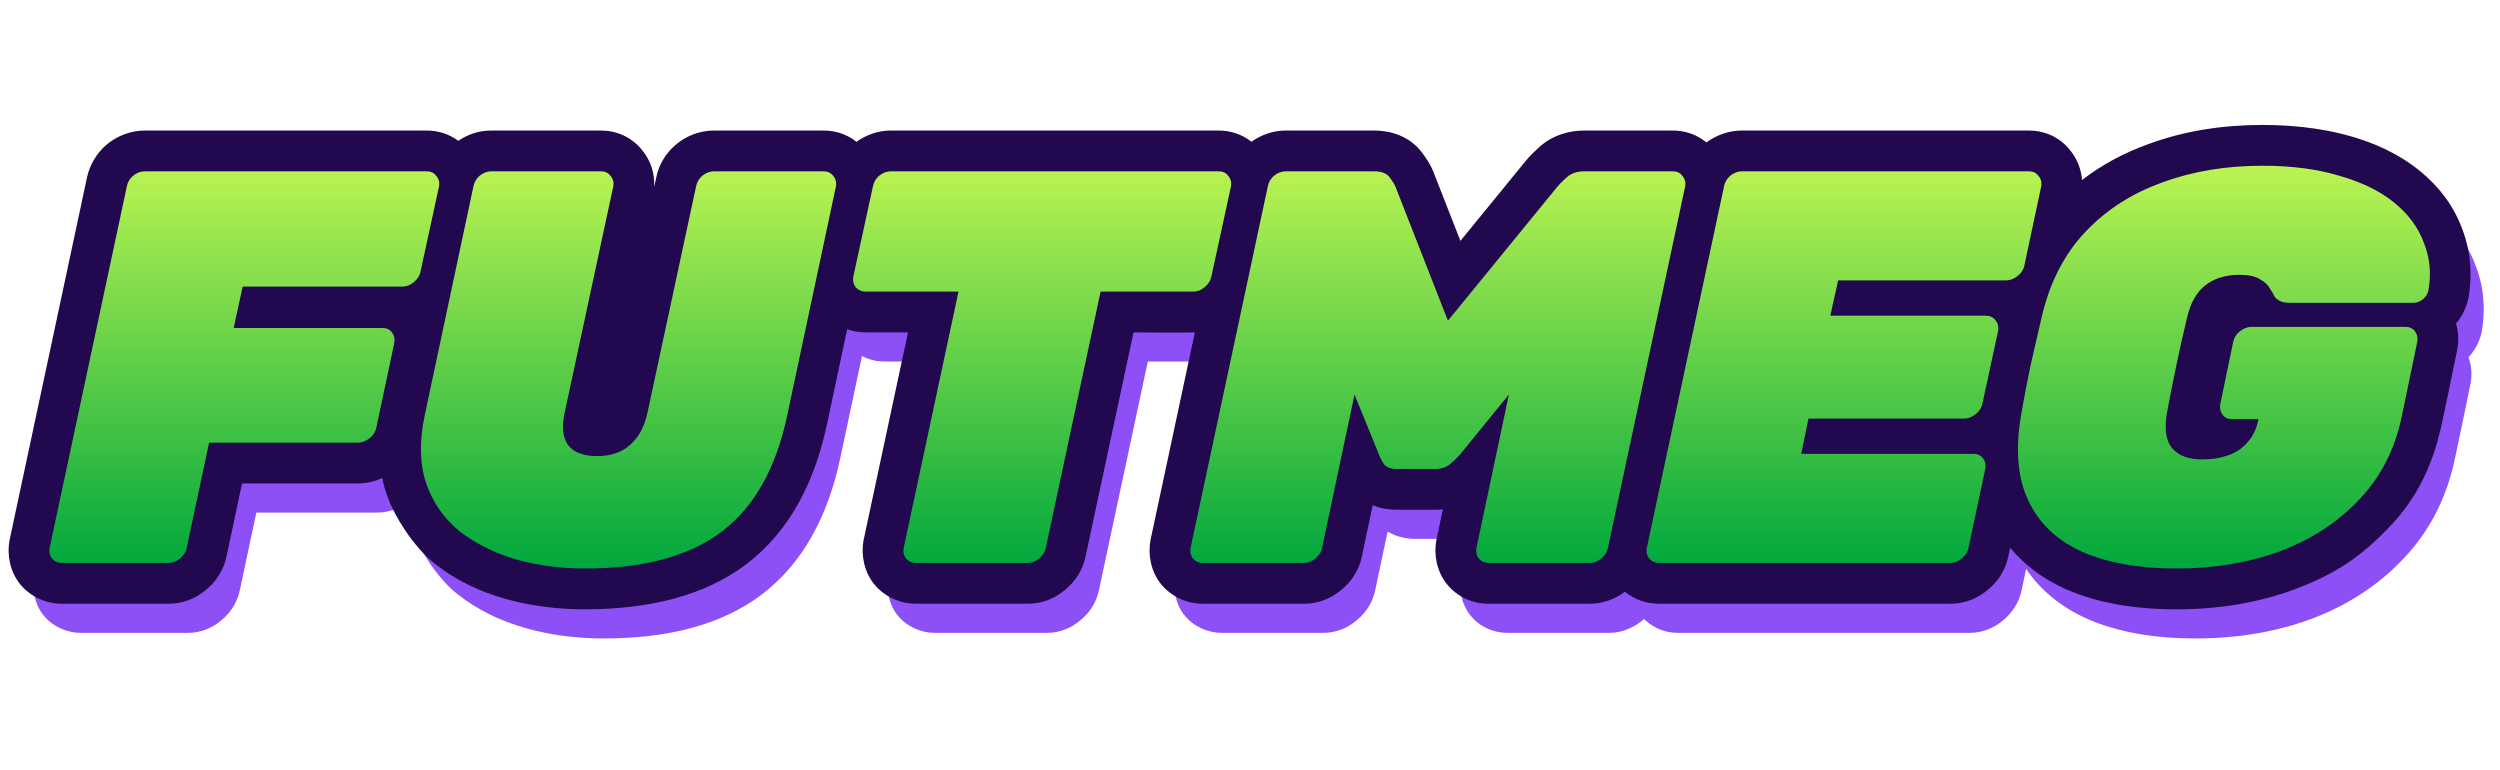
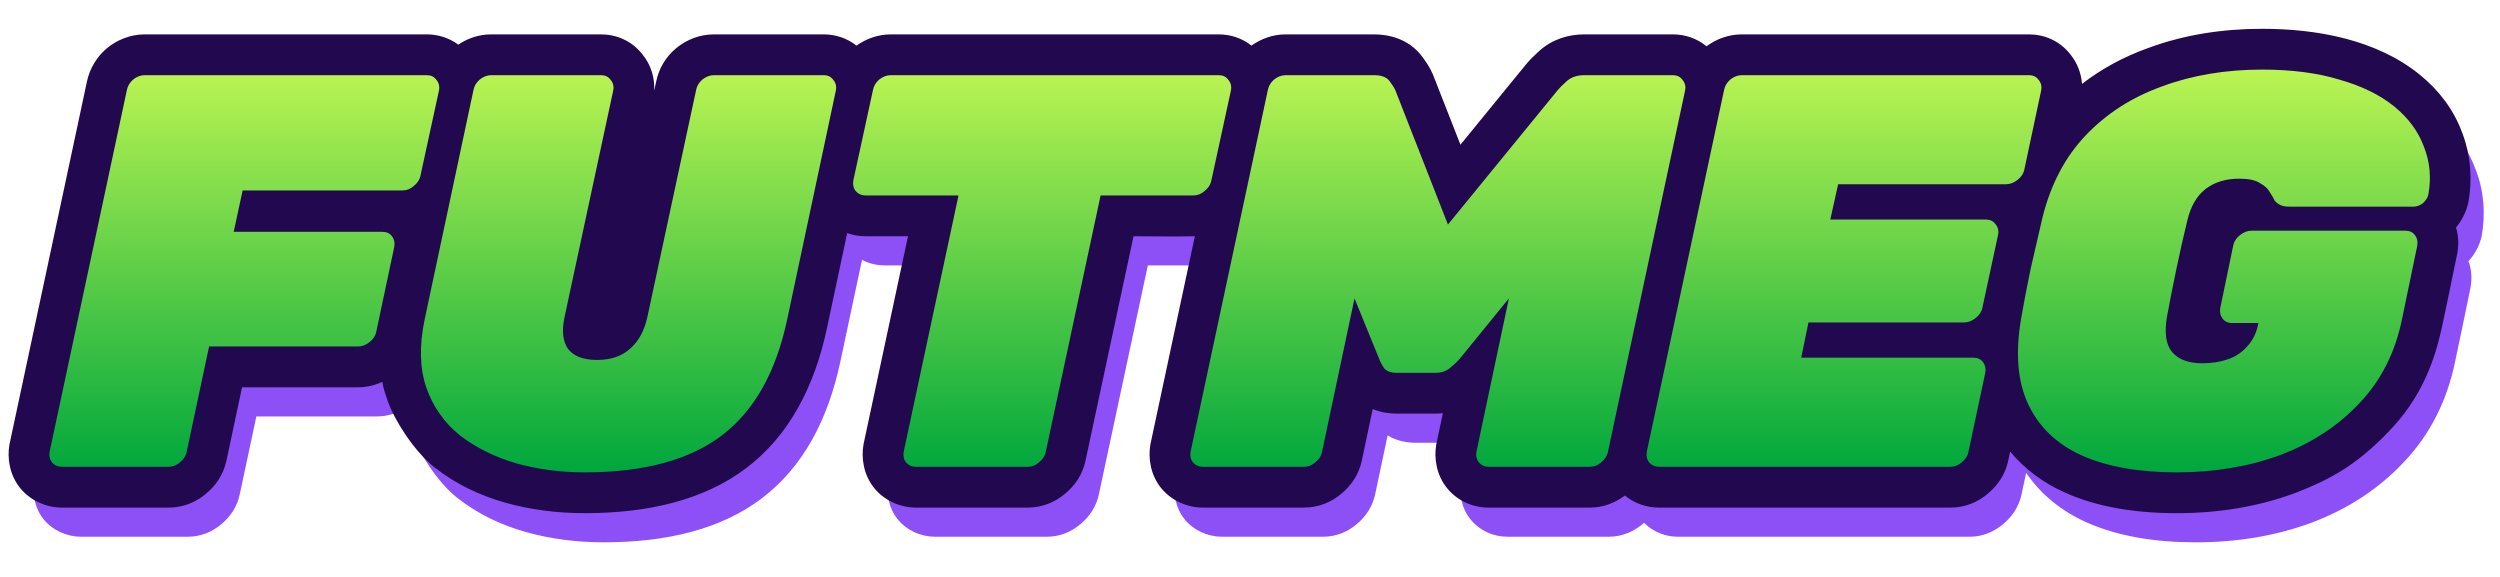
- <svg xmlns="http://www.w3.org/2000/svg" width="104" height="32" viewBox="0 0 104 32" fill="none">
-   <path d="M94.898 6.894C96.223 6.894 97.437 7.044 98.519 7.372C99.586 7.675 100.534 8.125 101.311 8.758C102.072 9.379 102.649 10.139 102.983 11.041C103.332 11.923 103.405 12.883 103.237 13.824C103.147 14.231 102.939 14.598 102.688 14.861C102.82 15.217 102.84 15.591 102.776 15.94C102.713 16.289 102.141 19.002 102.141 19.002C101.812 20.633 101.109 22.053 100.011 23.212C98.961 24.336 97.665 25.177 96.156 25.746L96.147 25.748C94.664 26.296 93.055 26.56 91.338 26.56C89.637 26.56 88.111 26.308 86.817 25.738L86.814 25.737L86.811 25.735C85.759 25.264 84.902 24.575 84.287 23.668L84.102 24.54C83.995 25.074 83.701 25.497 83.336 25.798C82.961 26.121 82.48 26.328 81.933 26.328H69.808C69.281 26.328 68.778 26.133 68.394 25.75C67.986 26.108 67.482 26.328 66.935 26.328H62.722C62.113 26.328 61.554 26.074 61.172 25.603C60.79 25.132 60.684 24.501 60.778 23.984L60.782 23.963L61.125 22.344C60.92 22.395 60.713 22.418 60.511 22.418H58.882C58.544 22.418 58.117 22.351 57.725 22.113L57.211 24.54C57.104 25.075 56.81 25.498 56.444 25.799C56.07 26.121 55.589 26.328 55.042 26.328H50.829C50.256 26.328 49.661 26.073 49.28 25.603C48.899 25.133 48.793 24.501 48.887 23.984L50.803 15.008C50.685 15.029 50.563 15.04 50.438 15.04H47.75L45.718 24.54C45.611 25.074 45.317 25.497 44.952 25.798C44.578 26.121 44.097 26.328 43.549 26.328H38.894C38.32 26.328 37.726 26.073 37.345 25.603C36.964 25.133 36.857 24.501 36.951 23.984L38.864 15.04H36.8C36.469 15.04 36.148 14.963 35.859 14.811L34.961 19.032C34.447 21.462 33.403 23.432 31.694 24.728C30.001 26.013 27.746 26.56 25.114 26.56C24.022 26.56 22.914 26.426 21.877 26.132C20.84 25.839 19.876 25.384 19.023 24.711C18.171 24.039 17.401 22.774 17.154 22.071C16.907 21.368 16.943 21.332 16.895 20.95C16.556 21.174 16.144 21.324 15.677 21.324H10.664L9.979 24.54C9.873 25.074 9.58 25.497 9.215 25.798C8.84 26.121 8.358 26.328 7.811 26.328H3.366C2.793 26.328 2.198 26.073 1.816 25.603C1.435 25.133 1.329 24.501 1.423 23.984L4.642 8.914C4.741 8.414 5.022 7.961 5.384 7.656C5.745 7.351 6.257 7.127 6.811 7.127H18.54C19.004 7.128 19.473 7.281 19.847 7.619C20.213 7.331 20.682 7.127 21.227 7.127H25.789C26.349 7.128 26.918 7.352 27.314 7.852C27.704 8.322 27.834 8.906 27.731 9.47L27.727 9.493C27.049 12.651 26.332 15.805 25.691 18.971C25.94 18.961 26.009 18.897 26.02 18.886C26.183 18.742 26.254 18.537 26.299 18.329L28.321 8.914C28.42 8.418 28.671 7.986 29.062 7.656C29.454 7.326 29.962 7.127 30.49 7.127H35.052C35.536 7.128 36.028 7.296 36.409 7.666C36.816 7.331 37.316 7.127 37.847 7.127H51.484C51.968 7.127 52.458 7.295 52.839 7.663C53.246 7.33 53.744 7.128 54.273 7.127H57.951C58.497 7.127 59.27 7.281 59.779 7.982C59.937 8.198 60.088 8.424 60.188 8.674L61.47 11.949L64.458 8.29C64.598 8.117 64.795 7.929 64.974 7.765C65.486 7.295 66.114 7.128 66.701 7.127H70.379C70.879 7.128 71.388 7.307 71.773 7.703C72.172 7.339 72.712 7.127 73.252 7.127H85.191C85.751 7.128 86.32 7.352 86.717 7.852C87.091 8.303 87.241 8.903 87.133 9.478C88.033 8.696 89.074 8.097 90.242 7.678C91.677 7.149 93.234 6.894 94.898 6.894Z" fill="#8D50F6" style="fill:#8D50F6;fill:color(display-p3 0.553 0.314 0.964);fill-opacity:1;" />
-   <path d="M94.108 5.198C96.374 5.198 98.87 5.645 100.673 7.116C101.462 7.759 102.067 8.553 102.418 9.499L102.451 9.585C102.788 10.489 102.854 11.462 102.686 12.413L102.684 12.422C102.595 12.82 102.406 13.182 102.171 13.463C102.277 13.82 102.287 14.187 102.225 14.529C102.192 14.708 102.032 15.478 101.882 16.197C101.769 16.738 101.66 17.255 101.612 17.48C101.379 18.588 100.929 20.257 99.556 21.752C98.182 23.246 97.025 23.925 95.45 24.518L95.441 24.521L95.44 24.522C93.927 25.081 92.289 25.348 90.547 25.348C88.824 25.348 87.263 25.093 85.93 24.505H85.928V24.504L85.925 24.503L85.923 24.502H85.922L85.921 24.502C85.006 24.092 84.229 23.52 83.623 22.786L83.548 23.136C83.429 23.73 83.102 24.197 82.703 24.528C82.289 24.884 81.753 25.116 81.142 25.116H69.017C68.5 25.116 68.001 24.947 67.595 24.615C67.18 24.926 66.683 25.116 66.144 25.116H61.931C61.253 25.116 60.624 24.832 60.193 24.301C59.76 23.767 59.645 23.061 59.749 22.487L60.023 21.19C59.922 21.201 59.82 21.206 59.72 21.206H58.091C57.806 21.206 57.455 21.163 57.105 21.017L56.657 23.136C56.538 23.732 56.209 24.201 55.808 24.532C55.394 24.886 54.86 25.116 54.251 25.116H50.039C49.399 25.116 48.732 24.833 48.301 24.301C47.868 23.767 47.753 23.062 47.857 22.487V22.483L49.706 13.828C48.857 13.849 48.005 13.828 47.155 13.828L45.164 23.135C45.045 23.731 44.717 24.2 44.315 24.531C43.902 24.885 43.367 25.116 42.758 25.116H38.103C37.463 25.116 36.796 24.833 36.365 24.301C35.933 23.767 35.818 23.062 35.922 22.487V22.483L35.923 22.479L37.773 13.828H36.009C35.746 13.828 35.487 13.785 35.243 13.698L34.407 17.627C33.885 20.096 32.819 22.126 31.051 23.467C29.3 24.796 26.985 25.348 24.323 25.348C23.211 25.348 22.081 25.211 21.02 24.911C19.957 24.61 18.964 24.143 18.083 23.448C17.63 23.09 17.208 22.584 16.87 22.084C16.532 21.585 16.267 21.073 16.135 20.697C16.042 20.432 15.946 20.163 15.905 19.884C15.604 20.025 15.262 20.112 14.887 20.112H10.069L9.426 23.135C9.306 23.731 8.979 24.2 8.578 24.531C8.165 24.885 7.63 25.116 7.021 25.116H2.575C1.935 25.116 1.268 24.833 0.837 24.301C0.405 23.767 0.289 23.062 0.394 22.487L0.395 22.483L3.613 7.41C3.724 6.855 4.035 6.355 4.437 6.016C4.836 5.679 5.402 5.43 6.02 5.43H17.749C18.205 5.43 18.671 5.564 19.064 5.858C19.441 5.604 19.905 5.43 20.436 5.43H24.998C25.622 5.43 26.264 5.681 26.712 6.245C27.085 6.696 27.245 7.241 27.213 7.783L27.293 7.409C27.403 6.862 27.683 6.381 28.116 6.016C28.549 5.651 29.11 5.43 29.699 5.43H34.261C34.737 5.43 35.225 5.576 35.629 5.898C36.042 5.607 36.533 5.43 37.056 5.43H50.693C51.169 5.43 51.656 5.576 52.06 5.896C52.472 5.606 52.962 5.43 53.483 5.43H57.16C57.743 5.43 58.61 5.595 59.185 6.385C59.334 6.591 59.49 6.82 59.601 7.079L59.623 7.132L60.754 10.02L63.48 6.682C63.632 6.494 63.841 6.296 64.019 6.132C64.587 5.613 65.278 5.43 65.911 5.43H69.588C70.078 5.43 70.58 5.585 70.99 5.926C71.41 5.61 71.935 5.43 72.461 5.43H84.4C85.025 5.43 85.668 5.682 86.116 6.248C86.409 6.603 86.579 7.039 86.612 7.489C87.433 6.856 88.355 6.359 89.368 5.996C90.833 5.455 92.419 5.198 94.108 5.198Z" fill="#21084F" style="fill:#21084F;fill:color(display-p3 0.129 0.031 0.31);fill-opacity:1;" />
-   <path d="M25 7.127C25.171 7.127 25.302 7.189 25.395 7.313C25.504 7.438 25.543 7.585 25.512 7.756L23.487 17.181C23.363 17.755 23.41 18.198 23.627 18.508C23.86 18.818 24.263 18.973 24.837 18.973C25.411 18.973 25.869 18.818 26.21 18.508C26.567 18.198 26.808 17.755 26.932 17.181L28.956 7.756C28.987 7.585 29.073 7.438 29.213 7.313C29.368 7.189 29.531 7.127 29.701 7.127H34.263C34.433 7.127 34.565 7.189 34.658 7.313C34.767 7.438 34.805 7.585 34.774 7.756L32.75 17.274C32.285 19.477 31.377 21.091 30.027 22.115C28.677 23.139 26.777 23.65 24.325 23.65C23.332 23.65 22.386 23.526 21.486 23.278C20.587 23.015 19.803 22.627 19.136 22.115C18.484 21.588 18.018 20.928 17.739 20.137C17.46 19.33 17.436 18.376 17.669 17.274L19.694 7.756C19.725 7.585 19.811 7.438 19.95 7.313C20.105 7.189 20.268 7.127 20.439 7.127H25ZM94.11 6.895C95.336 6.895 96.406 7.034 97.321 7.313C98.252 7.577 99.013 7.95 99.603 8.431C100.192 8.912 100.603 9.47 100.836 10.106C101.084 10.727 101.146 11.386 101.022 12.084C100.991 12.224 100.913 12.348 100.789 12.457C100.665 12.55 100.533 12.597 100.394 12.597H95.25C95.08 12.597 94.948 12.573 94.855 12.526C94.762 12.48 94.684 12.417 94.622 12.34C94.591 12.262 94.528 12.154 94.436 12.015C94.358 11.86 94.218 11.728 94.017 11.619C93.831 11.495 93.544 11.433 93.156 11.433C92.582 11.433 92.109 11.58 91.736 11.875C91.38 12.154 91.131 12.588 90.991 13.178C90.836 13.814 90.689 14.466 90.55 15.133C90.41 15.8 90.277 16.468 90.153 17.135C90.029 17.833 90.1 18.337 90.363 18.648C90.627 18.958 91.046 19.112 91.62 19.112C92.008 19.112 92.357 19.059 92.667 18.95C92.993 18.842 93.264 18.662 93.481 18.414C93.714 18.166 93.87 17.848 93.947 17.46V17.438H92.853C92.683 17.438 92.551 17.375 92.458 17.251C92.365 17.127 92.333 16.979 92.364 16.809L92.9 14.226C92.931 14.055 93.024 13.907 93.179 13.783C93.334 13.659 93.497 13.597 93.668 13.597H100.068C100.239 13.597 100.371 13.659 100.464 13.783C100.557 13.907 100.588 14.055 100.557 14.226L99.929 17.251C99.649 18.647 99.059 19.818 98.159 20.765C97.275 21.711 96.173 22.433 94.855 22.93C93.552 23.41 92.117 23.65 90.55 23.65C88.983 23.65 87.671 23.419 86.616 22.953C85.577 22.488 84.832 21.781 84.382 20.835C83.932 19.889 83.831 18.694 84.079 17.251C84.188 16.615 84.32 15.924 84.476 15.18C84.646 14.435 84.809 13.729 84.964 13.062C85.305 11.681 85.903 10.54 86.756 9.641C87.625 8.725 88.688 8.043 89.944 7.593C91.201 7.127 92.59 6.895 94.11 6.895ZM17.751 7.127C17.922 7.127 18.053 7.189 18.146 7.313C18.255 7.438 18.294 7.585 18.263 7.756L17.495 11.293C17.464 11.464 17.371 11.611 17.216 11.735C17.076 11.86 16.921 11.922 16.75 11.922H10.094L9.722 13.644H15.912C16.083 13.644 16.215 13.706 16.308 13.83C16.401 13.954 16.432 14.101 16.401 14.271L15.656 17.786C15.625 17.957 15.532 18.104 15.377 18.229C15.222 18.352 15.059 18.414 14.889 18.414H8.698L7.767 22.79C7.736 22.961 7.642 23.108 7.487 23.232C7.348 23.356 7.193 23.418 7.022 23.418H2.577C2.407 23.418 2.267 23.356 2.158 23.232C2.065 23.108 2.034 22.961 2.065 22.79L5.276 7.756C5.307 7.585 5.394 7.438 5.533 7.313C5.688 7.189 5.851 7.127 6.021 7.127H17.751ZM50.696 7.127C50.867 7.127 50.999 7.189 51.092 7.313C51.2 7.438 51.239 7.585 51.208 7.756L50.394 11.503C50.362 11.673 50.269 11.82 50.114 11.944C49.975 12.068 49.819 12.131 49.648 12.131H45.785L43.505 22.79C43.474 22.961 43.381 23.108 43.226 23.232C43.086 23.357 42.93 23.418 42.76 23.418H38.105C37.935 23.418 37.795 23.356 37.687 23.232C37.593 23.108 37.563 22.961 37.594 22.79L39.874 12.131H36.011C35.84 12.131 35.7 12.068 35.592 11.944C35.499 11.82 35.468 11.673 35.499 11.503L36.313 7.756C36.344 7.585 36.43 7.438 36.569 7.313C36.724 7.189 36.887 7.127 37.058 7.127H50.696ZM57.162 7.127C57.472 7.127 57.689 7.212 57.813 7.383C57.938 7.553 58.016 7.678 58.047 7.756L60.234 13.341L64.796 7.756C64.858 7.678 64.982 7.553 65.168 7.383C65.354 7.212 65.603 7.127 65.913 7.127H69.59C69.76 7.127 69.892 7.189 69.985 7.313C70.094 7.438 70.133 7.585 70.102 7.756L66.891 22.79C66.86 22.961 66.766 23.108 66.611 23.232C66.472 23.357 66.316 23.418 66.145 23.418H61.934C61.763 23.418 61.623 23.356 61.515 23.232C61.422 23.108 61.39 22.961 61.421 22.79L62.77 16.413L60.723 18.927C60.614 19.051 60.474 19.183 60.304 19.322C60.149 19.446 59.955 19.509 59.723 19.509H58.093C57.86 19.509 57.69 19.446 57.581 19.322C57.488 19.183 57.419 19.051 57.372 18.927L56.348 16.413L54.998 22.79C54.967 22.961 54.874 23.108 54.719 23.232C54.579 23.356 54.423 23.418 54.253 23.418H50.041C49.87 23.418 49.731 23.356 49.622 23.232C49.529 23.108 49.498 22.961 49.529 22.79L52.74 7.756C52.771 7.585 52.857 7.438 52.996 7.313C53.151 7.189 53.315 7.127 53.485 7.127H57.162ZM84.402 7.127C84.573 7.127 84.705 7.189 84.798 7.313C84.906 7.438 84.945 7.585 84.914 7.756L84.216 11.037C84.185 11.208 84.092 11.355 83.936 11.479C83.781 11.603 83.619 11.665 83.448 11.665H76.466L76.141 13.132H82.61C82.781 13.132 82.913 13.194 83.006 13.317C83.114 13.441 83.153 13.589 83.122 13.76L82.471 16.785C82.44 16.956 82.347 17.103 82.191 17.227C82.036 17.352 81.873 17.414 81.702 17.414H75.232L74.931 18.88H82.099C82.269 18.88 82.401 18.942 82.494 19.066C82.587 19.191 82.618 19.338 82.587 19.509L81.889 22.79C81.858 22.961 81.764 23.108 81.609 23.232C81.47 23.356 81.315 23.418 81.144 23.418H69.019C68.848 23.418 68.709 23.356 68.601 23.232C68.508 23.108 68.476 22.961 68.507 22.79L71.719 7.756C71.75 7.585 71.835 7.438 71.975 7.313C72.13 7.189 72.293 7.127 72.464 7.127H84.402Z" fill="url(#paint0_linear_156_8741)" />
+ <svg xmlns="http://www.w3.org/2000/svg" width="104" height="24" viewBox="0 0 104 24" fill="none">
+   <path d="M94.898 2.894C96.223 2.894 97.437 3.044 98.519 3.372C99.586 3.675 100.534 4.125 101.311 4.758C102.072 5.379 102.649 6.139 102.983 7.042C103.332 7.923 103.405 8.883 103.237 9.824C103.147 10.231 102.939 10.598 102.688 10.861C102.82 11.217 102.84 11.591 102.776 11.94C102.713 12.289 102.141 15.002 102.141 15.002C101.812 16.633 101.109 18.053 100.011 19.212C98.961 20.336 97.665 21.177 96.156 21.746L96.147 21.748C94.664 22.296 93.055 22.56 91.338 22.56C89.637 22.56 88.111 22.308 86.817 21.738L86.814 21.737L86.811 21.735C85.759 21.264 84.902 20.575 84.287 19.668L84.102 20.54C83.995 21.074 83.701 21.497 83.336 21.798C82.961 22.121 82.48 22.328 81.933 22.328H69.808C69.281 22.328 68.778 22.133 68.394 21.75C67.986 22.108 67.482 22.328 66.935 22.328H62.722C62.113 22.328 61.554 22.074 61.172 21.603C60.79 21.132 60.684 20.501 60.778 19.984L60.782 19.963L61.125 18.344C60.92 18.395 60.713 18.418 60.511 18.418H58.882C58.544 18.418 58.117 18.351 57.725 18.113L57.211 20.54C57.104 21.075 56.81 21.498 56.444 21.799C56.07 22.121 55.589 22.328 55.042 22.328H50.829C50.256 22.328 49.661 22.073 49.28 21.603C48.899 21.133 48.793 20.501 48.887 19.984L50.803 11.008C50.685 11.029 50.563 11.04 50.438 11.04H47.75L45.718 20.54C45.611 21.074 45.317 21.497 44.952 21.798C44.578 22.121 44.097 22.328 43.549 22.328H38.894C38.32 22.328 37.726 22.073 37.345 21.603C36.964 21.133 36.857 20.501 36.951 19.984L38.864 11.04H36.8C36.469 11.04 36.148 10.963 35.859 10.811L34.961 15.032C34.447 17.462 33.403 19.432 31.694 20.728C30.001 22.013 27.746 22.56 25.114 22.56C24.022 22.56 22.914 22.426 21.877 22.132C20.84 21.839 19.876 21.384 19.023 20.711C18.171 20.039 17.401 18.774 17.154 18.071C16.907 17.368 16.943 17.332 16.895 16.95C16.556 17.174 16.144 17.324 15.677 17.324H10.664L9.979 20.54C9.873 21.074 9.58 21.497 9.215 21.798C8.84 22.121 8.358 22.328 7.811 22.328H3.366C2.793 22.328 2.198 22.073 1.816 21.603C1.435 21.133 1.329 20.501 1.423 19.984L4.642 4.914C4.741 4.414 5.022 3.961 5.384 3.656C5.745 3.351 6.257 3.127 6.811 3.127H18.54C19.004 3.128 19.473 3.281 19.847 3.619C20.213 3.331 20.682 3.127 21.227 3.127H25.789C26.349 3.128 26.918 3.352 27.314 3.852C27.704 4.322 27.834 4.906 27.731 5.47L27.727 5.493C27.049 8.651 26.332 11.805 25.691 14.971C25.94 14.961 26.009 14.897 26.02 14.886C26.183 14.742 26.254 14.537 26.299 14.329L28.321 4.914C28.42 4.418 28.671 3.986 29.062 3.656C29.454 3.326 29.962 3.127 30.49 3.127H35.052C35.536 3.128 36.028 3.296 36.409 3.666C36.816 3.331 37.316 3.127 37.847 3.127H51.484C51.968 3.127 52.458 3.295 52.839 3.663C53.246 3.33 53.744 3.128 54.273 3.127H57.951C58.497 3.127 59.27 3.281 59.779 3.982C59.937 4.198 60.088 4.424 60.188 4.674L61.47 7.949L64.458 4.29C64.598 4.117 64.795 3.929 64.974 3.765C65.486 3.296 66.114 3.127 66.701 3.127H70.379C70.879 3.128 71.388 3.307 71.773 3.703C72.172 3.339 72.712 3.127 73.252 3.127H85.191C85.751 3.128 86.32 3.352 86.717 3.852C87.091 4.303 87.241 4.903 87.133 5.478C88.033 4.696 89.074 4.097 90.242 3.678C91.677 3.149 93.234 2.894 94.898 2.894Z" fill="#8D50F6" style="fill:#8D50F6;fill:color(display-p3 0.553 0.314 0.964);fill-opacity:1;" />
+   <path d="M94.108 1.198C96.374 1.198 98.87 1.645 100.673 3.116C101.462 3.759 102.067 4.553 102.418 5.499L102.451 5.585C102.788 6.489 102.854 7.462 102.686 8.413L102.684 8.422C102.595 8.82 102.406 9.182 102.171 9.463C102.277 9.82 102.287 10.187 102.225 10.529C102.192 10.708 102.032 11.478 101.882 12.197C101.769 12.738 101.66 13.255 101.612 13.48C101.379 14.588 100.929 16.257 99.556 17.752C98.182 19.246 97.025 19.925 95.45 20.518L95.441 20.521L95.44 20.522C93.927 21.081 92.289 21.348 90.547 21.348C88.824 21.348 87.263 21.093 85.93 20.505H85.928V20.504L85.925 20.503L85.923 20.502H85.922L85.921 20.502C85.006 20.092 84.229 19.52 83.623 18.786L83.548 19.136C83.429 19.73 83.102 20.197 82.703 20.528C82.289 20.884 81.753 21.116 81.142 21.116H69.017C68.5 21.116 68.001 20.947 67.595 20.615C67.18 20.926 66.683 21.116 66.144 21.116H61.931C61.253 21.116 60.624 20.832 60.193 20.301C59.76 19.767 59.645 19.061 59.749 18.487L60.023 17.19C59.922 17.201 59.82 17.206 59.72 17.206H58.091C57.806 17.206 57.455 17.163 57.105 17.017L56.657 19.136C56.538 19.732 56.209 20.201 55.808 20.532C55.394 20.886 54.86 21.116 54.251 21.116H50.039C49.399 21.116 48.732 20.833 48.301 20.301C47.868 19.767 47.753 19.062 47.857 18.487V18.483L49.706 9.828C48.857 9.849 48.005 9.828 47.155 9.828L45.164 19.135C45.045 19.731 44.717 20.2 44.315 20.531C43.902 20.885 43.367 21.116 42.758 21.116H38.103C37.463 21.116 36.796 20.833 36.365 20.301C35.933 19.767 35.818 19.062 35.922 18.487V18.483L35.923 18.479L37.773 9.828H36.009C35.746 9.828 35.487 9.785 35.243 9.698L34.407 13.627C33.885 16.096 32.819 18.126 31.051 19.467C29.3 20.796 26.985 21.348 24.323 21.348C23.211 21.348 22.081 21.211 21.02 20.911C19.957 20.61 18.964 20.143 18.083 19.448C17.63 19.09 17.208 18.584 16.87 18.084C16.532 17.585 16.267 17.073 16.135 16.697C16.042 16.432 15.946 16.163 15.905 15.884C15.604 16.025 15.262 16.112 14.887 16.112H10.069L9.426 19.135C9.306 19.731 8.979 20.2 8.578 20.531C8.165 20.885 7.63 21.116 7.021 21.116H2.575C1.935 21.116 1.268 20.833 0.837 20.301C0.405 19.767 0.289 19.062 0.394 18.487L0.395 18.483L3.613 3.41C3.724 2.855 4.035 2.355 4.437 2.016C4.836 1.679 5.402 1.43 6.02 1.43H17.749C18.205 1.43 18.671 1.564 19.064 1.858C19.441 1.604 19.905 1.43 20.436 1.43H24.998C25.622 1.43 26.264 1.681 26.712 2.245C27.085 2.696 27.245 3.241 27.213 3.783L27.293 3.409C27.403 2.862 27.683 2.381 28.116 2.016C28.549 1.651 29.11 1.43 29.699 1.43H34.261C34.737 1.43 35.225 1.576 35.629 1.898C36.042 1.607 36.533 1.43 37.056 1.43H50.693C51.169 1.43 51.656 1.576 52.06 1.896C52.472 1.606 52.962 1.43 53.483 1.43H57.16C57.743 1.43 58.61 1.595 59.185 2.385C59.334 2.591 59.49 2.82 59.601 3.079L59.623 3.132L60.754 6.02L63.48 2.682C63.632 2.494 63.841 2.296 64.019 2.132C64.587 1.613 65.278 1.43 65.911 1.43H69.588C70.078 1.43 70.58 1.585 70.99 1.926C71.41 1.61 71.935 1.43 72.461 1.43H84.4C85.025 1.43 85.668 1.682 86.116 2.248C86.409 2.603 86.579 3.039 86.612 3.489C87.433 2.856 88.355 2.359 89.368 1.996C90.833 1.455 92.419 1.198 94.108 1.198Z" fill="#21084F" style="fill:#21084F;fill:color(display-p3 0.129 0.031 0.31);fill-opacity:1;" />
+   <path d="M25 3.127C25.171 3.127 25.302 3.189 25.395 3.313C25.504 3.438 25.543 3.585 25.512 3.756L23.487 13.181C23.363 13.755 23.41 14.197 23.627 14.508C23.86 14.818 24.263 14.973 24.837 14.973C25.411 14.973 25.869 14.818 26.21 14.508C26.567 14.197 26.808 13.755 26.932 13.181L28.956 3.756C28.987 3.585 29.073 3.438 29.213 3.313C29.368 3.189 29.531 3.127 29.701 3.127H34.263C34.433 3.127 34.565 3.189 34.658 3.313C34.767 3.438 34.805 3.585 34.774 3.756L32.75 13.274C32.285 15.477 31.377 17.091 30.027 18.115C28.677 19.139 26.777 19.65 24.325 19.65C23.332 19.65 22.386 19.526 21.486 19.278C20.587 19.015 19.803 18.627 19.136 18.115C18.484 17.588 18.018 16.928 17.739 16.137C17.46 15.33 17.436 14.376 17.669 13.274L19.694 3.756C19.725 3.585 19.811 3.438 19.95 3.313C20.105 3.189 20.268 3.127 20.439 3.127H25ZM94.11 2.895C95.336 2.895 96.406 3.034 97.321 3.313C98.252 3.577 99.013 3.95 99.603 4.431C100.192 4.912 100.603 5.47 100.836 6.106C101.084 6.727 101.146 7.386 101.022 8.084C100.991 8.224 100.913 8.348 100.789 8.457C100.665 8.55 100.533 8.597 100.394 8.597H95.25C95.08 8.597 94.948 8.573 94.855 8.526C94.762 8.48 94.684 8.417 94.622 8.34C94.591 8.262 94.528 8.154 94.436 8.015C94.358 7.86 94.218 7.728 94.017 7.619C93.831 7.495 93.544 7.433 93.156 7.433C92.582 7.433 92.109 7.58 91.736 7.875C91.38 8.154 91.131 8.588 90.991 9.178C90.836 9.814 90.689 10.466 90.55 11.133C90.41 11.8 90.277 12.468 90.153 13.135C90.029 13.833 90.1 14.337 90.363 14.648C90.627 14.958 91.046 15.112 91.62 15.112C92.008 15.112 92.357 15.059 92.667 14.95C92.993 14.842 93.264 14.662 93.481 14.414C93.714 14.166 93.87 13.848 93.947 13.46V13.438H92.853C92.683 13.438 92.551 13.375 92.458 13.251C92.365 13.127 92.333 12.979 92.364 12.809L92.9 10.226C92.931 10.055 93.024 9.907 93.179 9.783C93.334 9.659 93.497 9.597 93.668 9.597H100.068C100.239 9.597 100.371 9.659 100.464 9.783C100.557 9.907 100.588 10.055 100.557 10.226L99.929 13.251C99.649 14.647 99.059 15.818 98.159 16.765C97.275 17.711 96.173 18.433 94.855 18.93C93.552 19.41 92.117 19.65 90.55 19.65C88.983 19.65 87.671 19.419 86.616 18.953C85.577 18.488 84.832 17.781 84.382 16.835C83.932 15.889 83.831 14.694 84.079 13.251C84.188 12.615 84.32 11.924 84.476 11.18C84.646 10.435 84.809 9.729 84.964 9.062C85.305 7.681 85.903 6.54 86.756 5.641C87.625 4.725 88.688 4.043 89.944 3.593C91.201 3.127 92.59 2.895 94.11 2.895ZM17.751 3.127C17.922 3.127 18.053 3.189 18.146 3.313C18.255 3.438 18.294 3.585 18.263 3.756L17.495 7.293C17.464 7.464 17.371 7.611 17.216 7.735C17.076 7.859 16.921 7.922 16.75 7.922H10.094L9.722 9.644H15.912C16.083 9.644 16.215 9.706 16.308 9.83C16.401 9.954 16.432 10.101 16.401 10.271L15.656 13.786C15.625 13.957 15.532 14.104 15.377 14.229C15.222 14.352 15.059 14.414 14.889 14.414H8.698L7.767 18.79C7.736 18.961 7.642 19.108 7.487 19.232C7.348 19.356 7.193 19.418 7.022 19.418H2.577C2.407 19.418 2.267 19.356 2.158 19.232C2.065 19.108 2.034 18.961 2.065 18.79L5.276 3.756C5.307 3.585 5.394 3.438 5.533 3.313C5.688 3.189 5.851 3.127 6.021 3.127H17.751ZM50.696 3.127C50.867 3.127 50.999 3.189 51.092 3.313C51.2 3.438 51.239 3.585 51.208 3.756L50.394 7.503C50.362 7.673 50.269 7.82 50.114 7.944C49.975 8.068 49.819 8.131 49.648 8.131H45.785L43.505 18.79C43.474 18.961 43.381 19.108 43.226 19.232C43.086 19.357 42.93 19.418 42.76 19.418H38.105C37.935 19.418 37.795 19.356 37.687 19.232C37.593 19.108 37.563 18.961 37.594 18.79L39.874 8.131H36.011C35.84 8.131 35.7 8.068 35.592 7.944C35.499 7.82 35.468 7.673 35.499 7.503L36.313 3.756C36.344 3.585 36.43 3.438 36.569 3.313C36.724 3.189 36.887 3.127 37.058 3.127H50.696ZM57.162 3.127C57.472 3.127 57.689 3.212 57.813 3.383C57.938 3.553 58.016 3.678 58.047 3.756L60.234 9.341L64.796 3.756C64.858 3.678 64.982 3.553 65.168 3.383C65.354 3.212 65.603 3.127 65.913 3.127H69.59C69.76 3.127 69.892 3.189 69.985 3.313C70.094 3.438 70.133 3.585 70.102 3.756L66.891 18.79C66.86 18.961 66.766 19.108 66.611 19.232C66.472 19.357 66.316 19.418 66.145 19.418H61.934C61.763 19.418 61.623 19.356 61.515 19.232C61.422 19.108 61.39 18.961 61.421 18.79L62.77 12.413L60.723 14.927C60.614 15.051 60.474 15.183 60.304 15.322C60.149 15.446 59.955 15.509 59.723 15.509H58.093C57.86 15.509 57.69 15.446 57.581 15.322C57.488 15.183 57.419 15.051 57.372 14.927L56.348 12.413L54.998 18.79C54.967 18.961 54.874 19.108 54.719 19.232C54.579 19.356 54.423 19.418 54.253 19.418H50.041C49.87 19.418 49.731 19.356 49.622 19.232C49.529 19.108 49.498 18.961 49.529 18.79L52.74 3.756C52.771 3.585 52.857 3.438 52.996 3.313C53.151 3.189 53.315 3.127 53.485 3.127H57.162ZM84.402 3.127C84.573 3.127 84.705 3.189 84.798 3.313C84.906 3.438 84.945 3.585 84.914 3.756L84.216 7.037C84.185 7.208 84.092 7.355 83.936 7.479C83.781 7.603 83.619 7.665 83.448 7.665H76.466L76.141 9.132H82.61C82.781 9.132 82.913 9.193 83.006 9.317C83.114 9.441 83.153 9.589 83.122 9.76L82.471 12.785C82.44 12.956 82.347 13.103 82.191 13.227C82.036 13.352 81.873 13.414 81.702 13.414H75.232L74.931 14.88H82.099C82.269 14.88 82.401 14.942 82.494 15.066C82.587 15.191 82.618 15.338 82.587 15.509L81.889 18.79C81.858 18.961 81.764 19.108 81.609 19.232C81.47 19.356 81.315 19.418 81.144 19.418H69.019C68.848 19.418 68.709 19.356 68.601 19.232C68.508 19.108 68.476 18.961 68.507 18.79L71.719 3.756C71.75 3.585 71.835 3.438 71.975 3.313C72.13 3.189 72.293 3.127 72.464 3.127H84.402Z" fill="url(#paint0_linear_156_8741)" />
  <defs>
-     <linearGradient id="paint0_linear_156_8741" x1="45.514" y1="6.895" x2="45.514" y2="23.65" gradientUnits="userSpaceOnUse">
+     <linearGradient id="paint0_linear_156_8741" x1="45.514" y1="2.895" x2="45.514" y2="19.65" gradientUnits="userSpaceOnUse">
      <stop stop-color="#BBF452" style="stop-color:#BBF452;stop-color:color(display-p3 0.733 0.957 0.322);stop-opacity:1;" />
      <stop offset="1" stop-color="#00A73D" style="stop-color:#00A73D;stop-color:color(display-p3 0 0.655 0.239);stop-opacity:1;" />
    </linearGradient>
  </defs>
</svg>
